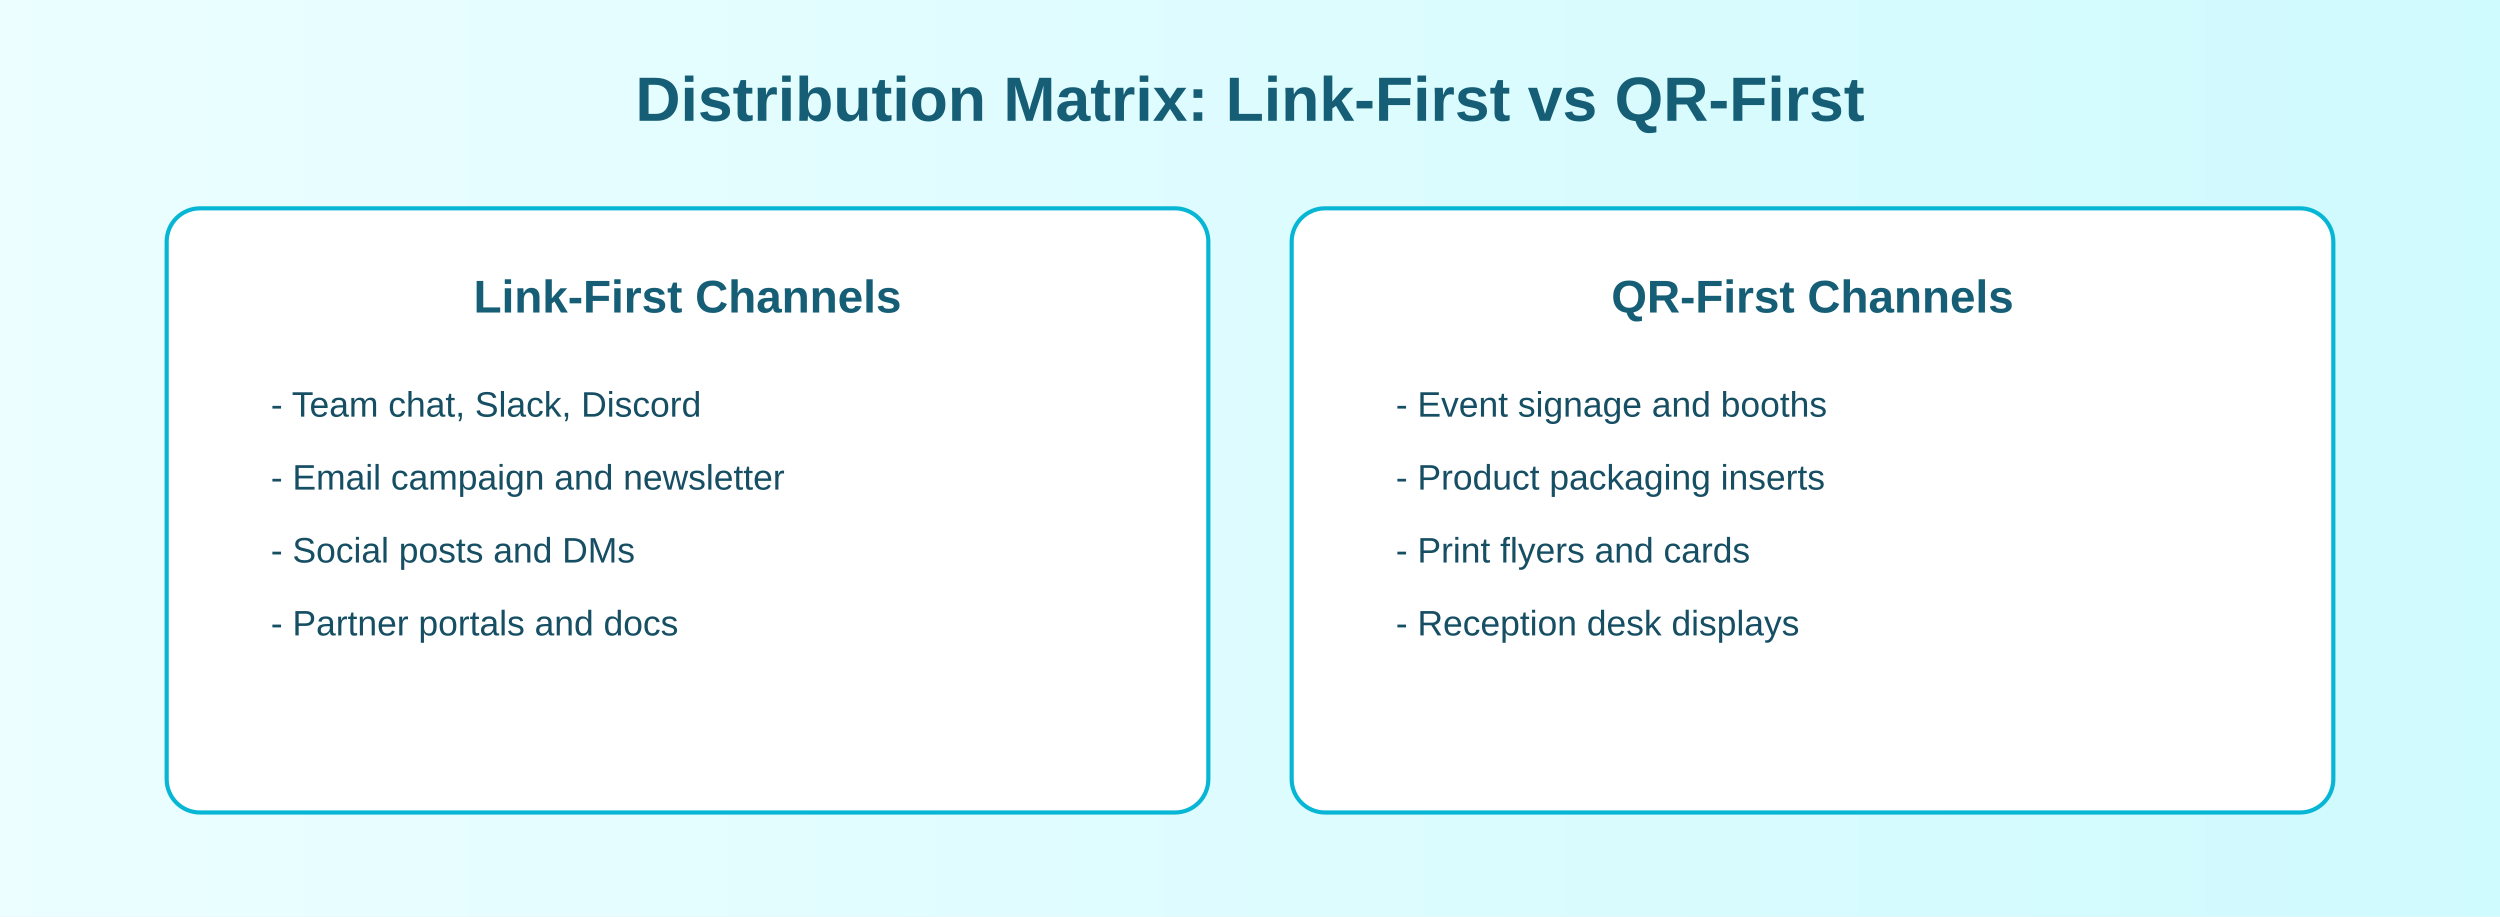
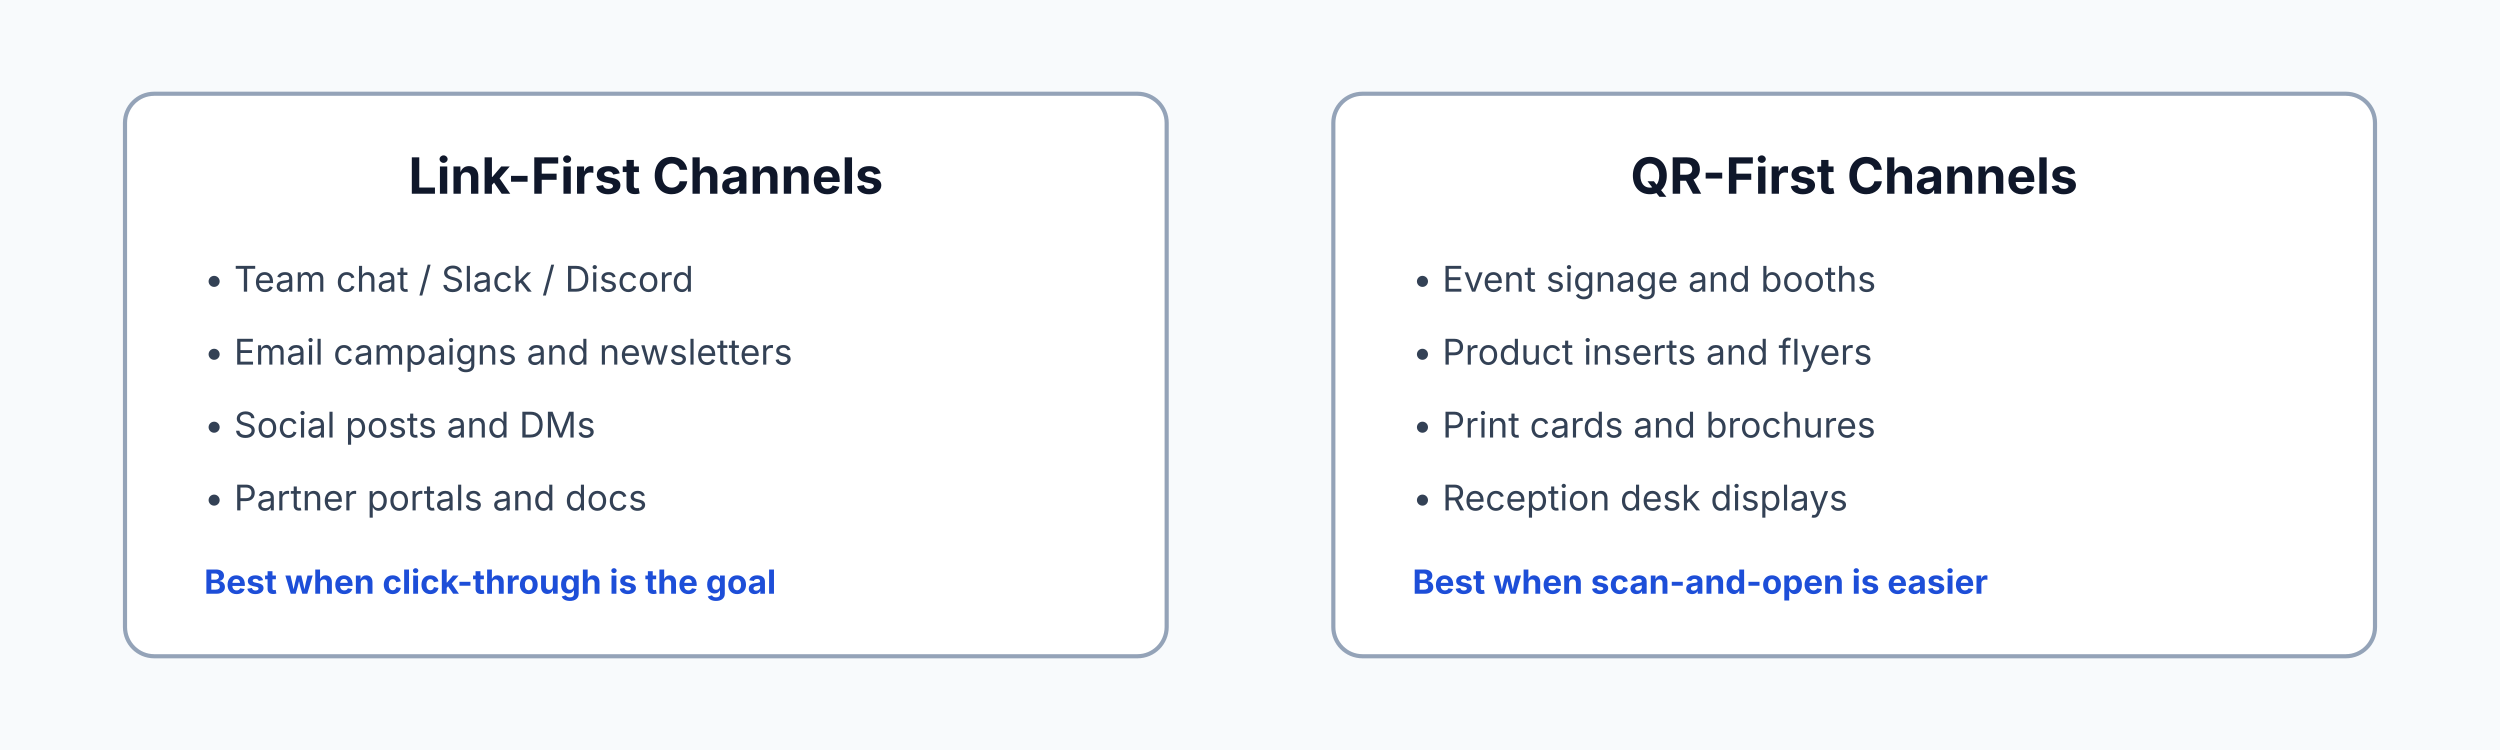
- <svg xmlns="http://www.w3.org/2000/svg" width="1200" height="440" viewBox="0 0 1200 440" role="img" aria-labelledby="title desc">
-   <defs>
-     <linearGradient id="g4" x1="0" x2="1">
-       <stop offset="0%" stop-color="#ecfeff" />
-       <stop offset="100%" stop-color="#cffafe" />
-     </linearGradient>
-     <style>
-       .h{font-family:Arial,Helvetica,sans-serif;fill:#155e75;font-size:30px;font-weight:700}
-       .b{fill:#fff;stroke:#06b6d4;stroke-width:2}
-       .t{font-family:Arial,Helvetica,sans-serif;fill:#155e75;font-size:22px;font-weight:700}
-       .s{font-family:Arial,Helvetica,sans-serif;fill:#164e63;font-size:17px}
-     </style>
-   </defs>
-   <rect width="1200" height="440" fill="url(#g4)" />
-   <text class="h" x="600" y="58" text-anchor="middle">Distribution Matrix: Link-First vs QR-First</text>
-   <rect class="b" x="80" y="100" width="500" height="290" rx="16" />
-   <text class="t" x="330" y="150" text-anchor="middle">Link-First Channels</text>
-   <text class="s" x="130" y="200">- Team chat, Slack, Discord</text>
-   <text class="s" x="130" y="235">- Email campaign and newsletter</text>
-   <text class="s" x="130" y="270">- Social posts and DMs</text>
-   <text class="s" x="130" y="305">- Partner portals and docs</text>
-   <rect class="b" x="620" y="100" width="500" height="290" rx="16" />
-   <text class="t" x="870" y="150" text-anchor="middle">QR-First Channels</text>
-   <text class="s" x="670" y="200">- Event signage and booths</text>
-   <text class="s" x="670" y="235">- Product packaging inserts</text>
-   <text class="s" x="670" y="270">- Print flyers and cards</text>
-   <text class="s" x="670" y="305">- Reception desk displays</text>
+ <svg xmlns="http://www.w3.org/2000/svg" viewBox="0 0 1200 360" preserveAspectRatio="xMidYMid meet">
+   <style>
+     .card{fill:#fff;stroke:#94a3b8;stroke-width:2;rx:14}
+     .h{font:700 24px Inter,Segoe UI,sans-serif;fill:#0f172a}
+     .p{font:400 17px Inter,Segoe UI,sans-serif;fill:#334155}
+     .tag{font:700 16px Inter,Segoe UI,sans-serif;fill:#1d4ed8}
+   </style>
+   <rect width="1200" height="360" fill="#f8fafc" />
+   <g transform="translate(60,45)">
+     <rect class="card" width="500" height="270" />
+     <text class="h" x="250" y="48" text-anchor="middle">Link-First Channels</text>
+     <text class="p" x="38" y="95">• Team chat / Slack / Discord</text>
+     <text class="p" x="38" y="130">• Email campaigns and newsletters</text>
+     <text class="p" x="38" y="165">• Social posts and DMs</text>
+     <text class="p" x="38" y="200">• Partner portals and docs</text>
+     <text class="tag" x="38" y="240">Best when click-through is the goal</text>
+   </g>
+   <g transform="translate(640,45)">
+     <rect class="card" width="500" height="270" />
+     <text class="h" x="250" y="48" text-anchor="middle">QR-First Channels</text>
+     <text class="p" x="38" y="95">• Event signage and booths</text>
+     <text class="p" x="38" y="130">• Product inserts and flyers</text>
+     <text class="p" x="38" y="165">• Print cards and brochures</text>
+     <text class="p" x="38" y="200">• Reception desk displays</text>
+     <text class="tag" x="38" y="240">Best when scan-and-open is easier</text>
+   </g>
</svg>
